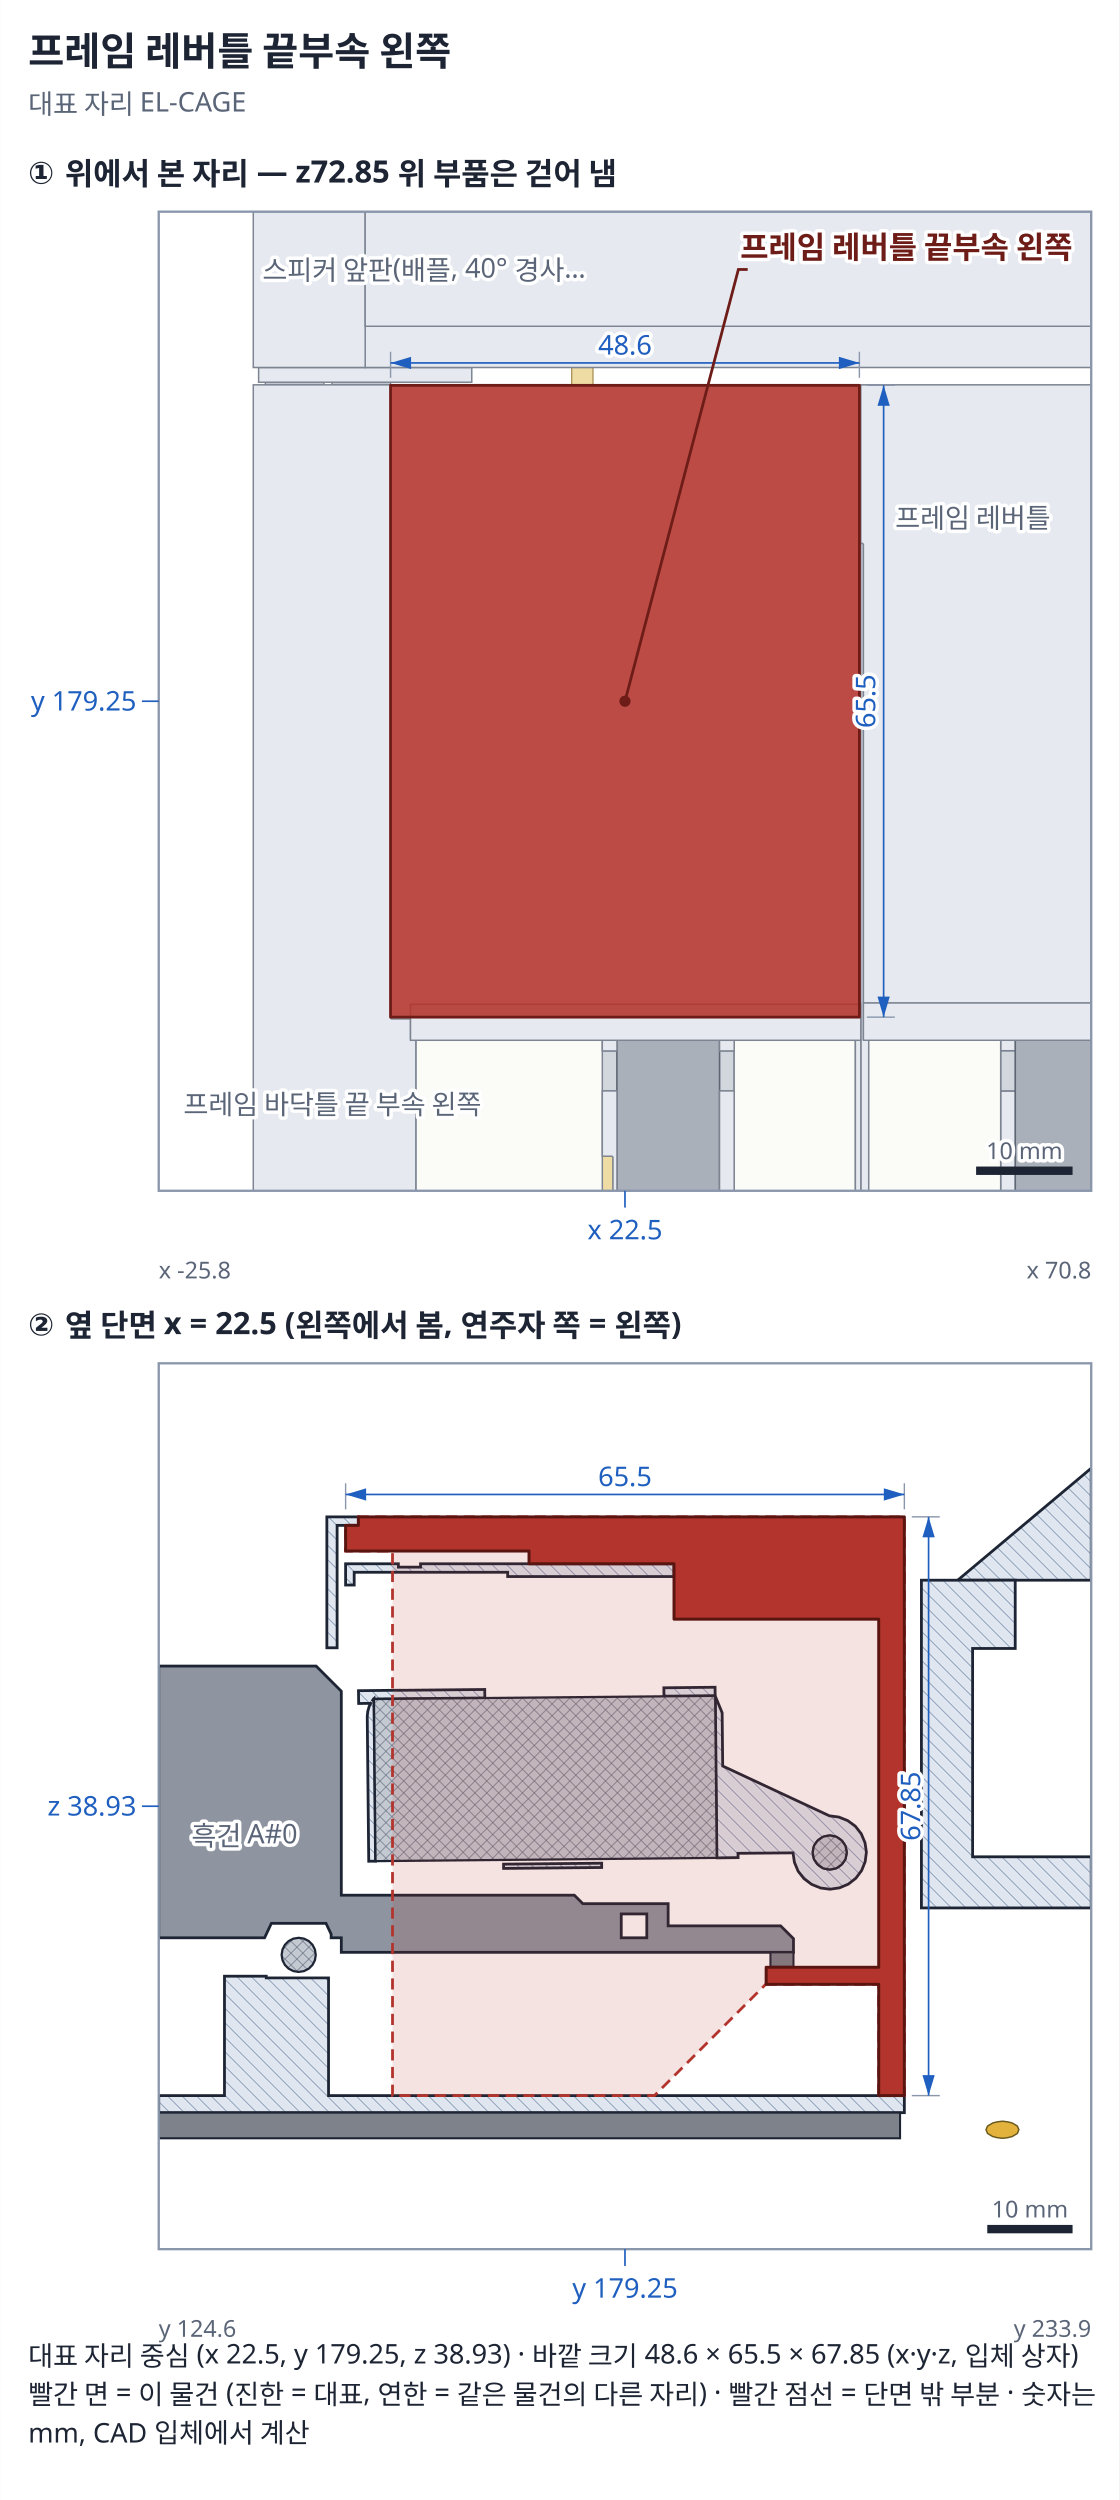
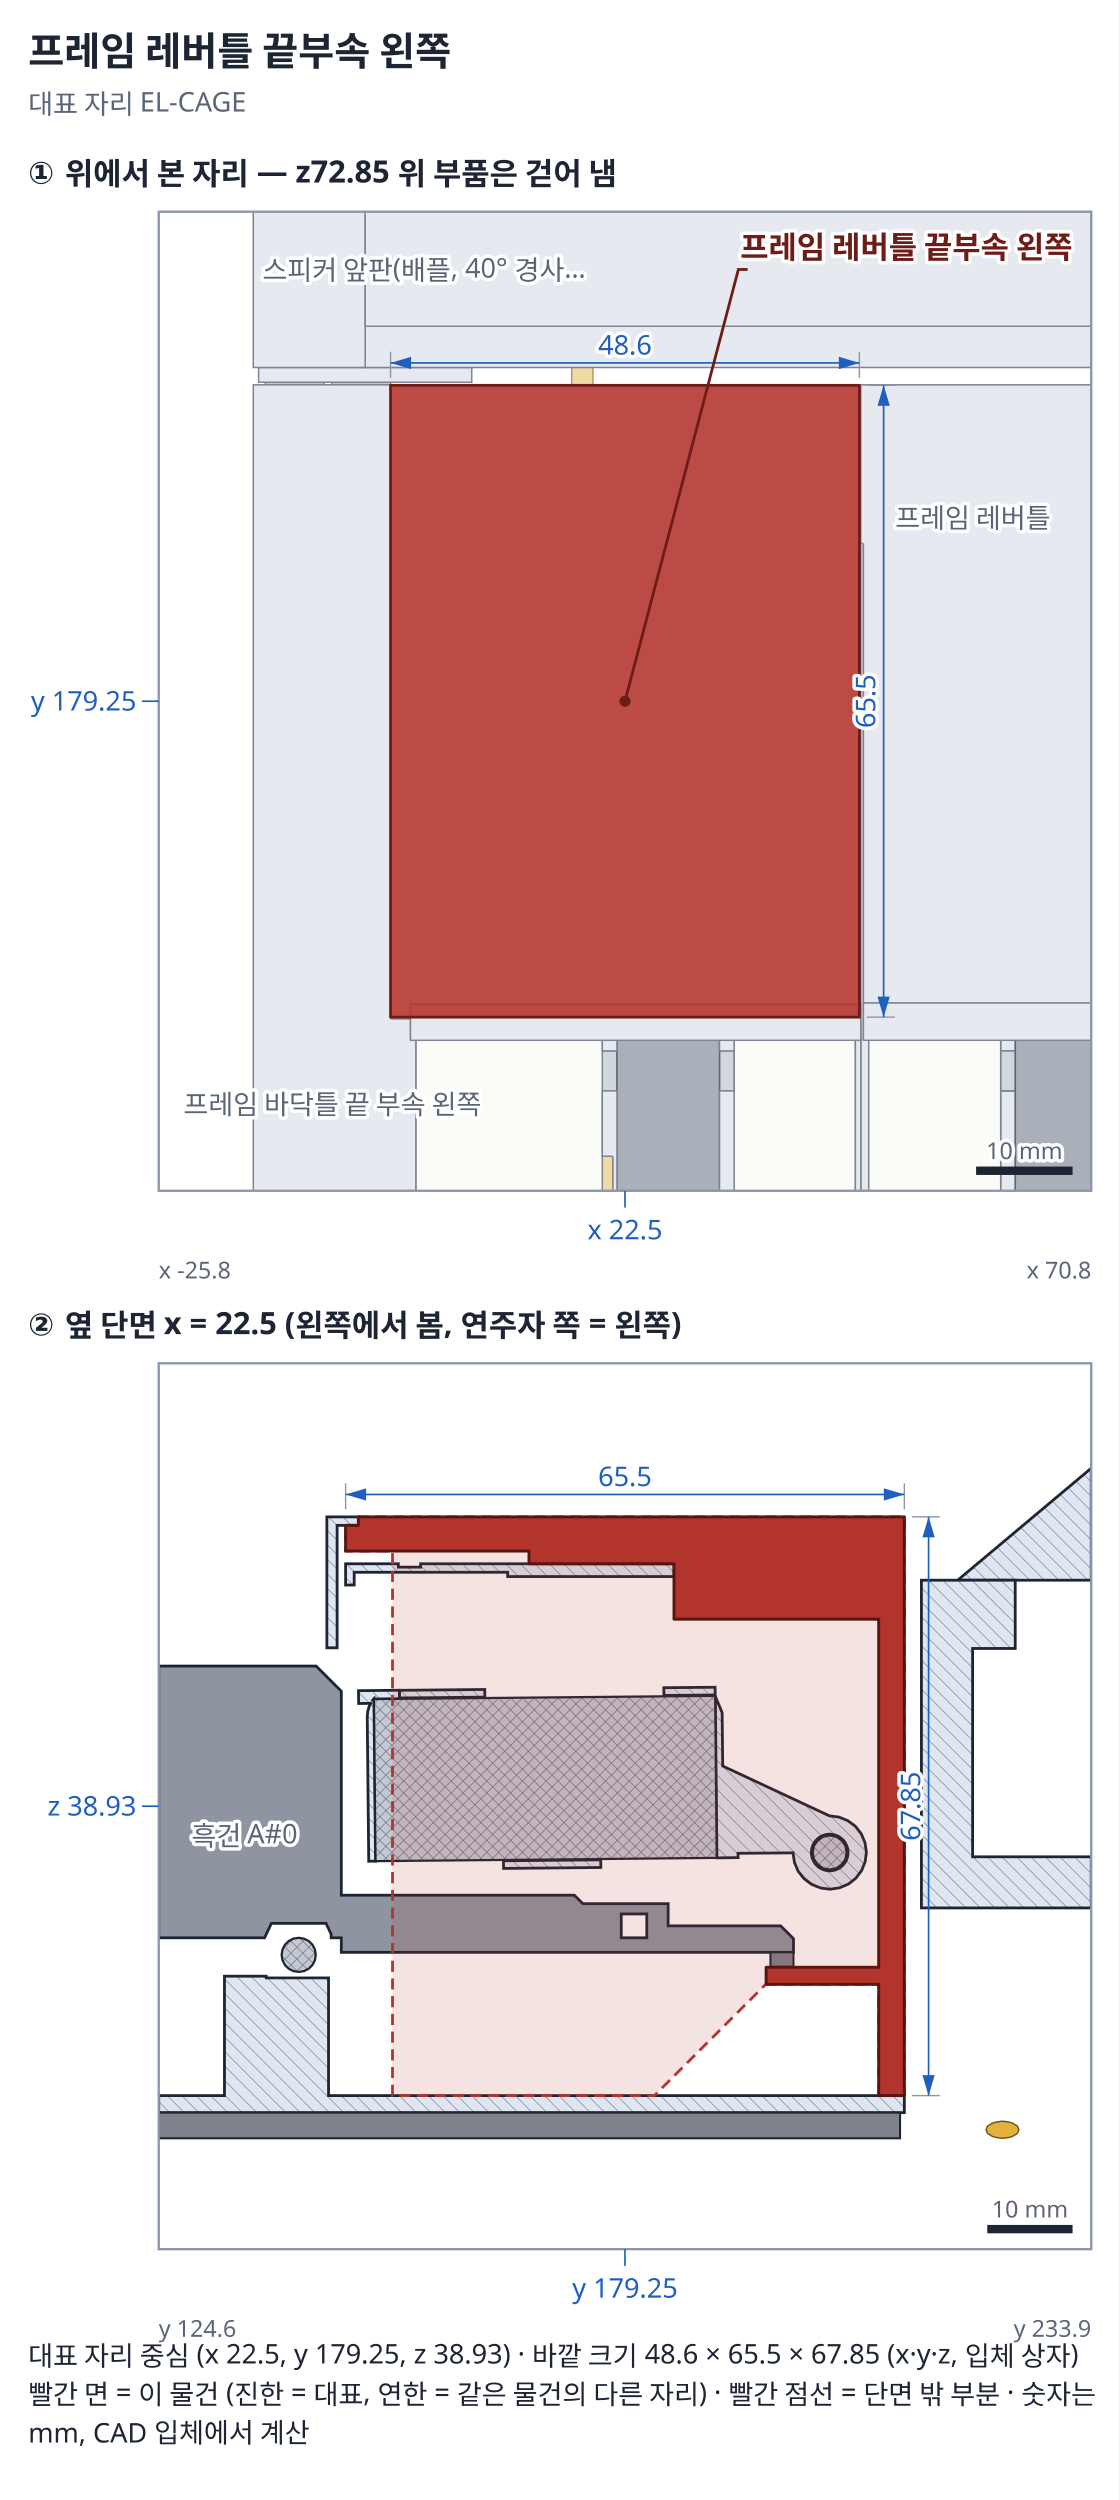
<svg xmlns="http://www.w3.org/2000/svg" viewBox="0 0 120 268.1" width="600" height="1340">
  <defs>
    <style>
.bg{fill:#ffffff}
.frame{fill:none;stroke:#1d2433;stroke-width:.5}
.t{font-family:'Apple SD Gothic Neo','Noto Sans KR','Malgun Gothic','IBM Plex Sans KR',sans-serif;fill:#1d2433}
.h{paint-order:stroke;stroke:#ffffff;stroke-width:.75;stroke-linejoin:round}
.tb{font-weight:700}
.td{fill:#1f5fbf}
.tm{fill:#5b6578}
.tr{fill:#c2410c}
.S-wood{fill:url(#hw);stroke:#1d2433;stroke-width:.4;stroke-linejoin:round}
.S-print{fill:url(#hp);stroke:#1d2433;stroke-width:.4;stroke-linejoin:round}
.S-metal{fill:url(#hm);stroke:#1d2433;stroke-width:.32;stroke-linejoin:round}
.S-rubber{fill:#50555e;stroke:#1d2433;stroke-width:.25}
.S-elec{fill:url(#he);stroke:#1d2433;stroke-width:.3}
.S-screen{fill:#3a4150;stroke:#1d2433;stroke-width:.3}
.S-cable{fill:#e3b23c;stroke:#6b5a1e;stroke-width:.18}
.S-ctx{fill:#eceef1;stroke:#a3aab5;stroke-width:.18}
.P-wood{fill:#f2e6d2;stroke:#39404d;stroke-width:.22;stroke-linejoin:round}
.P-print{fill:#e5ebf3;stroke:#39404d;stroke-width:.22;stroke-linejoin:round}
.P-metal{fill:#c9ced6;stroke:#39404d;stroke-width:.2}
.P-rubber{fill:#7d828b;stroke:#39404d;stroke-width:.18}
.P-elec{fill:#d3ead8;stroke:#39404d;stroke-width:.2}
.P-screen{fill:#596070;stroke:#39404d;stroke-width:.2}
.P-cable{fill:#f0cf7a;fill-opacity:.55;stroke:#8a7430;stroke-width:.14;stroke-opacity:.7}
.P-ctx{fill:#f2f3f5;stroke:#b3b9c3;stroke-width:.18}
.air{fill:#e8f1fb;stroke:none}
.hid{fill:none;stroke:#39404d;stroke-width:.24;stroke-dasharray:1.6 .9}
.hidc{fill:none;stroke:#c2410c;stroke-width:.28;stroke-dasharray:2.2 1.1}
.ph{fill:none;stroke:#5b6578;stroke-width:.3;stroke-dasharray:4 1 1 1}
.cl{fill:none;stroke:#6b7690;stroke-width:.2;stroke-dasharray:6 1.2 1 1.2}
.thin{fill:none;stroke:#39404d;stroke-width:.2}
.vis{fill:none;stroke:#1d2433;stroke-width:.3}
.sound{fill:none;stroke:#c2410c;stroke-width:.4;stroke-dasharray:3 1.2}
.ax{fill:none;stroke:#7a3fb5;stroke-width:.3;stroke-dasharray:5 1.2 1 1.2}
.keep{fill:none;stroke:#b42318;stroke-width:.3;stroke-dasharray:1.2 1}
.dm{fill:none;stroke:#1f5fbf;stroke-width:.18}
.ex{fill:none;stroke:#8a96ab;stroke-width:.15}
.ah{fill:#1f5fbf;stroke:none}
.ld{fill:none;stroke:#3d4555;stroke-width:.18}
.dot{fill:#3d4555}
.bal{fill:#ffffff;stroke:#1d2433;stroke-width:.25}
.secl{fill:none;stroke:#1d2433;stroke-width:.55}
.seca{fill:#1d2433}
.grid{fill:none;stroke:#1d2433;stroke-width:.25}
.grid2{fill:none;stroke:#8a96ab;stroke-width:.15}
.box{fill:#fbfbfc;stroke:#c3c9d3;stroke-width:.2}
.sheetply{fill:#fbf6ee;stroke:#1d2433;stroke-width:.35}
.zone{fill:#f4f6f9;stroke:#8a96ab;stroke-width:.2}
.datum{fill:none;stroke:#15803d;stroke-width:.9;stroke-linecap:round;stroke-opacity:.9}
.spot{fill:none;stroke:#c2410c;stroke-width:.32}
.spoth{fill:none;stroke:#c2410c;stroke-width:.32;stroke-dasharray:.45 .3}

.Zkw{fill:#fbfbf8;stroke:#7d8592;stroke-width:.16}.Zkb{fill:#aab0b9;stroke:#5d6672;stroke-width:.16}.Zpr{fill:#e6eaf0;stroke:#7d8592;stroke-width:.16}
.Zwd{fill:#efe4d0;stroke:#8a7a5e;stroke-width:.16}.Zel{fill:#dbe9df;stroke:#6f8a77;stroke-width:.16}.Zmt{fill:#d2d7de;stroke:#6f7887;stroke-width:.14}
.Zrb{fill:#c4c8ce;stroke:#6f7887;stroke-width:.14}.Zcb{fill:#efdca4;stroke:#9a8240;stroke-width:.12}
.Skw{fill:#f4f4ee;stroke:#1d2433;stroke-width:.3}.Skb{fill:#8e95a0;stroke:#1d2433;stroke-width:.3}.Spr{fill:url(#hp);stroke:#1d2433;stroke-width:.3}
.Swd{fill:url(#hw);stroke:#1d2433;stroke-width:.3}.Sel{fill:url(#he);stroke:#1d2433;stroke-width:.26}.Smt{fill:url(#hm);stroke:#1d2433;stroke-width:.24}
.Srb{fill:#7d828b;stroke:#1d2433;stroke-width:.22}.Scb{fill:#e3b23c;stroke:#6b5a1e;stroke-width:.16}
.HL{fill:#B3342D;fill-opacity:.88;stroke:#6e1c17;stroke-width:.3;stroke-linejoin:round}
.HLs{fill:#B3342D;stroke:#5a1511;stroke-width:.32;stroke-linejoin:round}
.HL2{fill:#B3342D;fill-opacity:.32;stroke:#B3342D;stroke-width:.2}
.HLp{fill:#B3342D;fill-opacity:.14;stroke:#B3342D;stroke-width:.3;stroke-dasharray:1.2 .7}
.HH{fill:#d9822b;fill-opacity:.35;stroke:#a35a12;stroke-width:.22}
.vf{fill:none;stroke:#8a96ab;stroke-width:.25}
.lead{fill:none;stroke:#6e1c17;stroke-width:.3}
.tl{fill:#6e1c17}
.nb{fill:#5b6578}
</style>
    <pattern id="hw" patternUnits="userSpaceOnUse" width="1.6" height="1.6" patternTransform="rotate(45)">
      <rect width="1.6" height="1.6" fill="#ecdcc2" />
      <line x1="0" y1="0" x2="0" y2="1.6" stroke="#a8875a" stroke-width=".22" />
    </pattern>
    <pattern id="hp" patternUnits="userSpaceOnUse" width="1.1" height="1.1" patternTransform="rotate(-45)">
      <rect width="1.1" height="1.1" fill="#dfe6ef" />
      <line x1="0" y1="0" x2="0" y2="1.1" stroke="#7f93b0" stroke-width=".16" />
    </pattern>
    <pattern id="hm" patternUnits="userSpaceOnUse" width=".9" height=".9" patternTransform="rotate(45)">
      <rect width=".9" height=".9" fill="#c3c8d1" />
      <path d="M0 0V.9M0 0H.9" stroke="#5d6778" stroke-width=".12" />
    </pattern>
    <pattern id="he" patternUnits="userSpaceOnUse" width="1.4" height="1.4">
      <rect width="1.4" height="1.4" fill="#cfe6d3" />
      <line x1="0" y1=".7" x2="1.4" y2=".7" stroke="#5f9a6c" stroke-width=".14" />
    </pattern>
    <clipPath id="c0">
      <rect x="17.00" y="22.70" width="100.00" height="105.00" />
    </clipPath>
    <clipPath id="c1">
      <rect x="17.00" y="146.20" width="100.00" height="95.00" />
    </clipPath>
  </defs>
  <rect class="bg" x="0" y="0" width="120" height="268.1" />
  <g class="L-geo">
    <path class="Zcb" fill-rule="evenodd" d="M63.57 39.41 61.29 39.41 61.29 41.27 63.57 41.27ZM65.71 123.99 64.57 123.99 64.57 127.84 65.71 127.84Z" clip-path="url(#c0)" />
    <path class="Zrb" fill-rule="evenodd" d="M34.71 40.99 28.43 40.99 28.43 41.27 34.71 41.27Z" clip-path="url(#c0)" />
    <path class="Zrb" fill-rule="evenodd" d="M41.86 40.99 35.57 40.99 35.57 41.27 41.86 41.27Z" clip-path="url(#c0)" />
    <path class="Zpr" fill-rule="evenodd" d="M108.86 111.56 107.29 111.56 107.29 112.70 108.86 112.70ZM108.86 116.99 107.29 116.99 107.29 123.99 108.86 123.99Z" clip-path="url(#c0)" />
    <path class="Zpr" fill-rule="evenodd" d="M93.14 111.56 92.67 111.56 92.57 111.46 92.57 58.27 92.29 58.27 92.29 127.84 93.14 127.84ZM108.86 123.99 107.29 123.99 107.29 127.84 108.86 127.84Z" clip-path="url(#c0)" />
    <path class="Zmt" fill-rule="evenodd" d="M108.86 112.70 107.29 112.70 107.29 116.99 108.86 116.99Z" clip-path="url(#c0)" />
    <path class="Zmt" fill-rule="evenodd" d="M66.14 112.70 64.57 112.70 64.57 116.99 66.14 116.99ZM78.71 112.70 77.14 112.70 77.14 116.99 78.71 116.99Z" clip-path="url(#c0)" />
    <path class="Zpr" fill-rule="evenodd" d="M50.57 39.41 27.71 39.41 27.71 40.99 50.57 40.99Z" clip-path="url(#c0)" />
    <path class="Zkw" fill-rule="evenodd" d="M107.29 111.56 93.14 111.56 93.14 127.84 107.29 127.84Z" clip-path="url(#c0)" />
    <path class="Zkw" fill-rule="evenodd" d="M64.57 111.56 44.57 111.56 44.57 127.84 64.57 127.84Z" clip-path="url(#c0)" />
    <path class="Zkw" fill-rule="evenodd" d="M91.71 111.56 78.71 111.56 78.71 127.84 91.71 127.84Z" clip-path="url(#c0)" />
    <path class="Zkb" fill-rule="evenodd" d="M117.00 111.56 108.86 111.56 108.86 127.84 117.00 127.84Z" clip-path="url(#c0)" />
    <path class="Zkb" fill-rule="evenodd" d="M77.14 111.56 66.14 111.56 66.14 127.84 77.14 127.84Z" clip-path="url(#c0)" />
    <path class="Zpr" fill-rule="evenodd" d="M117.00 34.99 39.14 34.99 39.14 39.41 117.00 39.41Z" clip-path="url(#c0)" />
    <path class="Zpr" fill-rule="evenodd" d="M117.00 41.27 92.29 41.27 92.29 58.27 92.47 58.27 92.57 58.37 92.57 107.56 117.00 107.56Z" clip-path="url(#c0)" />
    <path class="Zpr" fill-rule="evenodd" d="M117.00 107.56 92.57 107.56 92.57 111.56 117.00 111.56Z" clip-path="url(#c0)" />
    <path class="Zpr" fill-rule="evenodd" d="M44.57 111.56 44.10 111.56 44.00 111.46 44.00 109.27 41.96 109.27 41.86 109.17 41.86 41.27 27.14 41.27 27.14 127.84 44.57 127.84ZM66.14 111.56 64.57 111.56 64.57 112.70 66.14 112.70ZM78.71 111.56 77.14 111.56 77.14 112.70 78.71 112.70ZM92.29 111.56 91.71 111.56 91.71 127.84 92.29 127.84ZM66.14 116.99 64.57 116.99 64.57 123.99 65.61 123.99 65.71 124.09 65.71 127.84 66.14 127.84ZM78.71 116.99 77.14 116.99 77.14 127.84 78.71 127.84Z" clip-path="url(#c0)" />
    <path class="Zpr" fill-rule="evenodd" d="M92.29 107.70 44.00 107.70 44.00 111.56 92.29 111.56Z" clip-path="url(#c0)" />
    <path class="Zpr" fill-rule="evenodd" d="M39.14 22.70 27.14 22.70 27.14 39.41 39.14 39.41Z" clip-path="url(#c0)" />
    <path class="Zpr" fill-rule="evenodd" d="M117.00 22.70 39.14 22.70 39.14 34.99 117.00 34.99Z" clip-path="url(#c0)" />
-     <path class="Spr" fill-rule="evenodd" d="M76.67 181.85 76.66 180.94 71.17 181.00 71.18 181.90ZM40.25 199.59 40.08 182.20 51.97 182.09 51.96 181.18 42.81 181.27 42.81 181.26 38.42 181.31 38.44 182.68 39.72 182.67 39.80 182.54 39.57 182.99 39.42 183.51 39.36 184.04 39.52 199.60ZM90.01 202.45 90.96 202.05 91.76 201.42 92.38 200.59 92.76 199.64 92.89 198.63 92.74 197.61 92.34 196.66 91.71 195.85 90.88 195.24 89.93 194.86 88.92 194.73 77.48 189.39 77.42 183.68 76.69 181.91 76.86 199.24 79.13 199.21 79.12 198.75 85.02 198.70 85.17 199.71 85.57 200.67 86.20 201.47 87.02 202.08 87.98 202.47 88.99 202.60ZM40.00 182.25 40.08 182.17 40.08 182.19 39.86 182.46ZM88.66 200.42 88.36 200.34 88.08 200.22 87.82 200.04 87.60 199.82 87.42 199.57 87.28 199.29 87.20 198.99 87.17 198.68 87.20 198.37 87.27 198.07 87.40 197.79 87.58 197.53 87.80 197.31 88.05 197.13 88.33 196.99 88.63 196.91 88.94 196.88 89.25 196.90 89.55 196.98 89.83 197.11 90.09 197.29 90.31 197.50 90.49 197.76 90.63 198.04 90.71 198.34 90.74 198.65 90.71 198.96 90.64 199.26 90.51 199.54 90.33 199.80 90.11 200.02 89.86 200.20 89.58 200.33 89.28 200.42 88.97 200.45ZM64.50 200.27 64.50 199.81 53.98 199.91 53.98 200.37Z" clip-path="url(#c1)" />
+     <path class="Spr" fill-rule="evenodd" d="M40.25 199.59 40.08 182.20 42.83 182.18 42.82 181.27 42.81 181.27 42.81 181.26 38.42 181.31 38.44 182.68 39.72 182.67 39.80 182.54 39.57 182.99 39.42 183.51 39.36 184.04 39.52 199.60ZM90.01 202.45 90.96 202.05 91.76 201.42 92.38 200.59 92.76 199.64 92.89 198.63 92.74 197.61 92.34 196.66 91.71 195.85 90.88 195.24 89.93 194.86 88.92 194.73 77.48 189.39 77.42 183.68 76.69 181.91 76.86 199.24 79.13 199.21 79.12 198.75 85.02 198.70 85.17 199.71 85.57 200.67 86.20 201.47 87.02 202.08 87.98 202.47 88.99 202.60ZM40.00 182.25 40.08 182.17 40.08 182.19 39.86 182.46ZM76.72 185.79 76.71 185.24 76.34 185.24 76.34 185.79ZM76.82 195.85 76.81 195.30 76.44 195.31 76.44 195.86ZM88.66 200.61 88.35 200.53 88.06 200.41 87.79 200.25 87.55 200.04 87.35 199.80 87.19 199.52 87.07 199.23 87.00 198.92 86.99 198.60 87.02 198.29 87.11 197.98 87.24 197.70 87.42 197.43 87.64 197.20 87.89 197.01 88.17 196.86 88.47 196.76 88.78 196.70 89.09 196.70 89.41 196.75 89.71 196.85 89.99 196.99 90.24 197.18 90.47 197.40 90.65 197.66 90.79 197.95 90.88 198.25 90.92 198.56 90.91 198.88 90.85 199.19 90.74 199.49 90.58 199.76 90.39 200.01 90.15 200.22 89.89 200.40 89.60 200.52 89.29 200.60 88.97 200.63Z" clip-path="url(#c1)" />
+     <path class="Spr" fill-rule="evenodd" d="M76.67 181.77 76.66 180.94 71.17 180.99 71.18 181.82ZM51.97 182.00 51.96 181.18 42.82 181.27 42.83 182.09ZM64.41 200.27 64.40 199.45 53.97 199.55 53.98 200.37Z" clip-path="url(#c1)" />
    <path class="Spr" fill-rule="evenodd" d="M96.96 224.73 35.21 224.73 35.21 212.11 28.53 212.11 28.53 211.93 24.05 211.93 24.05 224.73 17.00 224.73 17.00 226.56 96.96 226.56Z" clip-path="url(#c1)" />
    <path class="Spr" fill-rule="evenodd" d="M36.13 163.58 38.41 163.58 38.41 162.67 35.03 162.67 35.03 176.71 36.13 176.71Z" clip-path="url(#c1)" />
    <path class="Spr" fill-rule="evenodd" d="M37.96 168.61 54.42 168.61 54.42 169.07 72.26 169.07 72.26 167.70 45.08 167.70 45.08 168.06 42.70 168.06 42.70 167.70 37.04 167.70 37.04 169.98 37.96 169.98Z" clip-path="url(#c1)" />
    <path class="Spr" fill-rule="evenodd" d="M117.00 157.45 102.68 169.46 117.00 169.46Z" clip-path="url(#c1)" />
    <path class="Spr" fill-rule="evenodd" d="M117.00 199.12 104.28 199.12 104.28 176.78 108.85 176.78 108.85 169.46 98.79 169.46 98.79 204.61 117.00 204.61Z" clip-path="url(#c1)" />
    <path class="Skb" fill-rule="evenodd" d="M85.07 207.90 83.69 206.53 71.63 206.53 71.63 204.15 62.48 204.15 61.57 203.24 36.58 203.24 36.58 181.37 33.88 178.67 17.00 178.67 17.00 207.81 28.35 207.81 29.08 206.26 34.94 206.26 35.49 207.42 35.49 207.81 36.58 207.81 36.58 209.37 85.07 209.37ZM66.60 205.25 69.34 205.25 69.34 207.81 66.60 207.81Z" clip-path="url(#c1)" />
    <path class="Srb" fill-rule="evenodd" d="M85.07 209.37 82.60 209.37 82.60 210.92 85.07 210.92Z" clip-path="url(#c1)" />
    <path class="Srb" fill-rule="evenodd" d="M96.50 226.56 17.00 226.56 17.00 229.31 96.50 229.31Z" clip-path="url(#c1)" />
    <path class="Smt" fill-rule="evenodd" d="M76.84 199.24 76.67 181.86 40.08 182.21 40.25 199.59Z" clip-path="url(#c1)" />
    <path class="Smt" fill-rule="evenodd" d="M32.58 211.38 33.09 211.12 33.49 210.72 33.75 210.21 33.84 209.64 33.75 209.07 33.49 208.56 33.09 208.16 32.58 207.90 32.01 207.81 31.44 207.90 30.93 208.16 30.53 208.56 30.27 209.07 30.18 209.64 30.27 210.21 30.53 210.72 30.93 211.12 31.44 211.38 32.01 211.47Z" clip-path="url(#c1)" />
    <path class="Smt" fill-rule="evenodd" d="M89.66 200.36 90.24 199.95 90.65 199.37 90.78 198.66 90.65 197.96 90.24 197.37 89.66 196.97 88.95 196.83 88.25 196.97 87.66 197.37 87.26 197.96 87.13 198.66 87.26 199.37 87.66 199.95 88.25 200.36 88.95 200.49Z" clip-path="url(#c1)" />
    <path class="Scb" fill-rule="evenodd" d="M108.06 229.24 108.53 229.12 109.08 228.79 109.24 228.39 109.08 228.00 108.53 227.67 108.06 227.55 107.48 227.48 106.90 227.55 106.43 227.67 105.88 228.00 105.72 228.39 105.88 228.79 106.43 229.12 106.90 229.24 107.48 229.31Z" clip-path="url(#c1)" />
  </g>
  <g class="L-over">
    <path class="HL" fill-rule="evenodd" d="M92.14 41.32 41.86 41.32 41.86 109.08 92.14 109.08Z" clip-path="url(#c0)" />
    <rect class="vf" x="17.000" y="22.700" width="100.000" height="105.000" />
    <rect class="seca" x="104.655" y="125.100" width="10.345" height="0.900" />
    <path class="HLp" fill-rule="evenodd" d="M82.14 212.75 82.14 212.80 94.21 212.80 94.21 224.73 96.96 224.73 96.96 162.67 38.41 162.67 38.41 163.58 37.04 163.58 37.04 166.33 42.07 166.33 42.07 224.73 70.16 224.73Z" clip-path="url(#c1)" />
    <path class="HLs" fill-rule="evenodd" d="M96.96 162.67 38.41 162.67 38.41 163.58 37.04 163.58 37.04 166.33 56.71 166.33 56.71 167.70 72.26 167.70 72.26 173.64 94.21 173.64 94.21 210.97 82.14 210.97 82.14 212.80 94.21 212.80 94.21 224.73 96.96 224.73Z" clip-path="url(#c1)" />
    <rect class="vf" x="17.000" y="146.200" width="100.000" height="95.000" />
    <rect class="seca" x="105.852" y="238.600" width="9.148" height="0.900" />
  </g>
  <g class="L-dim">
    <path class="dm" d="M67.000 127.700 L67.000 129.500" />
    <path class="dm" d="M15.200 75.200 L17.000 75.200" />
    <path class="ex" d="M41.862 40.521 L41.862 37.721" />
    <path class="ex" d="M92.138 40.521 L92.138 37.721" />
    <path class="dm" d="M41.862 38.921 L92.138 38.921" />
    <path class="ah" d="M41.862 38.921 L44.062 38.261 L44.062 39.581 Z" />
    <path class="ah" d="M92.138 38.921 L89.938 39.581 L89.938 38.261 Z" />
    <path class="ex" d="M92.938 41.321 L95.938 41.321" />
    <path class="ex" d="M92.938 109.079 L95.938 109.079" />
    <path class="dm" d="M94.738 41.321 L94.738 109.079" />
    <path class="ah" d="M94.738 41.321 L95.398 43.521 L94.078 43.521 Z" />
    <path class="ah" d="M94.738 109.079 L94.078 106.879 L95.398 106.879 Z" />
    <path class="dm" d="M67.000 241.200 L67.000 243.000" />
    <path class="dm" d="M15.200 193.700 L17.000 193.700" />
    <path class="ex" d="M37.041 161.866 L37.041 159.066" />
    <path class="ex" d="M96.959 161.866 L96.959 159.066" />
    <path class="dm" d="M37.041 160.266 L96.959 160.266" />
    <path class="ah" d="M37.041 160.266 L39.241 159.606 L39.241 160.926 Z" />
    <path class="ah" d="M96.959 160.266 L94.759 160.926 L94.759 159.606 Z" />
    <path class="ex" d="M97.759 162.666 L100.759 162.666" />
    <path class="ex" d="M97.759 224.734 L100.759 224.734" />
    <path class="dm" d="M99.559 162.666 L99.559 224.734" />
    <path class="ah" d="M99.559 162.666 L100.219 164.866 L98.899 164.866 Z" />
    <path class="ah" d="M99.559 224.734 L98.899 222.534 L100.219 222.534 Z" />
  </g>
  <g class="L-lead">
    <path class="lead" d="M67.00 75.20 L79.16 28.90 L80.16 28.90" />
    <circle class="tl" cx="67.000" cy="75.200" r="0.600" />
  </g>
  <g class="L-text">
    <text class="t tb" x="3.000" y="7.000" font-size="4.20" text-anchor="start">프레임 레버틀 끝부속 왼쪽</text>
    <text class="t tm" x="3.000" y="12.200" font-size="2.90" text-anchor="start">대표 자리 EL-CAGE</text>
    <text class="t tb" x="3.000" y="19.700" font-size="3.30" text-anchor="start">① 위에서 본 자리 — z72.85 위 부품은 걷어 냄</text>
    <text class="t h td" x="67.000" y="132.900" font-size="2.90" text-anchor="middle">x 22.5</text>
    <text class="t h td" x="14.600" y="76.200" font-size="2.90" text-anchor="end">y 179.25</text>
    <text class="t tm" x="17.000" y="137.100" font-size="2.50" text-anchor="start">x -25.8</text>
    <text class="t tm" x="117.000" y="137.100" font-size="2.50" text-anchor="end">x 70.8</text>
    <text class="t h td" x="67.000" y="38.021" font-size="2.90" text-anchor="middle">48.6</text>
    <text class="t h td" x="93.838" y="75.200" font-size="2.90" text-anchor="middle" transform="rotate(-90 93.838 75.200)">65.5</text>
    <text class="t h tb tl" x="115.000" y="27.700" font-size="3.30" text-anchor="end">프레임 레버틀 끝부속 왼쪽</text>
    <text class="t h tm" x="109.828" y="124.300" font-size="2.50" text-anchor="middle">10 mm</text>
    <text class="t h nb" x="104.309" y="56.603" font-size="2.90" text-anchor="middle">프레임 레버틀</text>
    <text class="t h nb" x="35.622" y="119.484" font-size="2.90" text-anchor="middle">프레임 바닥틀 끝 부속 왼쪽</text>
    <text class="t h nb" x="45.456" y="30.009" font-size="2.90" text-anchor="middle">스피커 앞판(배플, 40° 경사…</text>
    <text class="t tb" x="3.000" y="143.200" font-size="3.30" text-anchor="start">② 옆 단면 x = 22.5 (왼쪽에서 봄, 연주자 쪽 = 왼쪽)</text>
    <text class="t h td" x="67.000" y="246.400" font-size="2.90" text-anchor="middle">y 179.25</text>
    <text class="t h td" x="14.600" y="194.700" font-size="2.90" text-anchor="end">z 38.93</text>
    <text class="t tm" x="17.000" y="250.600" font-size="2.50" text-anchor="start">y 124.6</text>
    <text class="t tm" x="117.000" y="250.600" font-size="2.50" text-anchor="end">y 233.9</text>
    <text class="t h td" x="67.000" y="159.366" font-size="2.90" text-anchor="middle">65.5</text>
    <text class="t h td" x="98.659" y="193.700" font-size="2.90" text-anchor="middle" transform="rotate(-90 98.659 193.700)">67.85</text>
    <text class="t h tm" x="110.426" y="237.800" font-size="2.50" text-anchor="middle">10 mm</text>
    <text class="t h nb" x="26.198" y="197.922" font-size="2.90" text-anchor="middle">흑건 A#0</text>
    <text class="t" x="3.000" y="253.700" font-size="2.90" text-anchor="start">대표 자리 중심 (x 22.5, y 179.25, z 38.93) · 바깥 크기 48.6 × 65.5 × 67.85 (x·y·z, 입체 상자)</text>
    <text class="t" x="3.000" y="257.818" font-size="2.90" text-anchor="start">빨간 면 = 이 물건 (진한 = 대표, 연한 = 같은 물건의 다른 자리) · 빨간 점선 = 단면 밖 부분 · 숫자는</text>
    <text class="t" x="3.000" y="261.936" font-size="2.90" text-anchor="start">mm, CAD 입체에서 계산</text>
  </g>
</svg>
